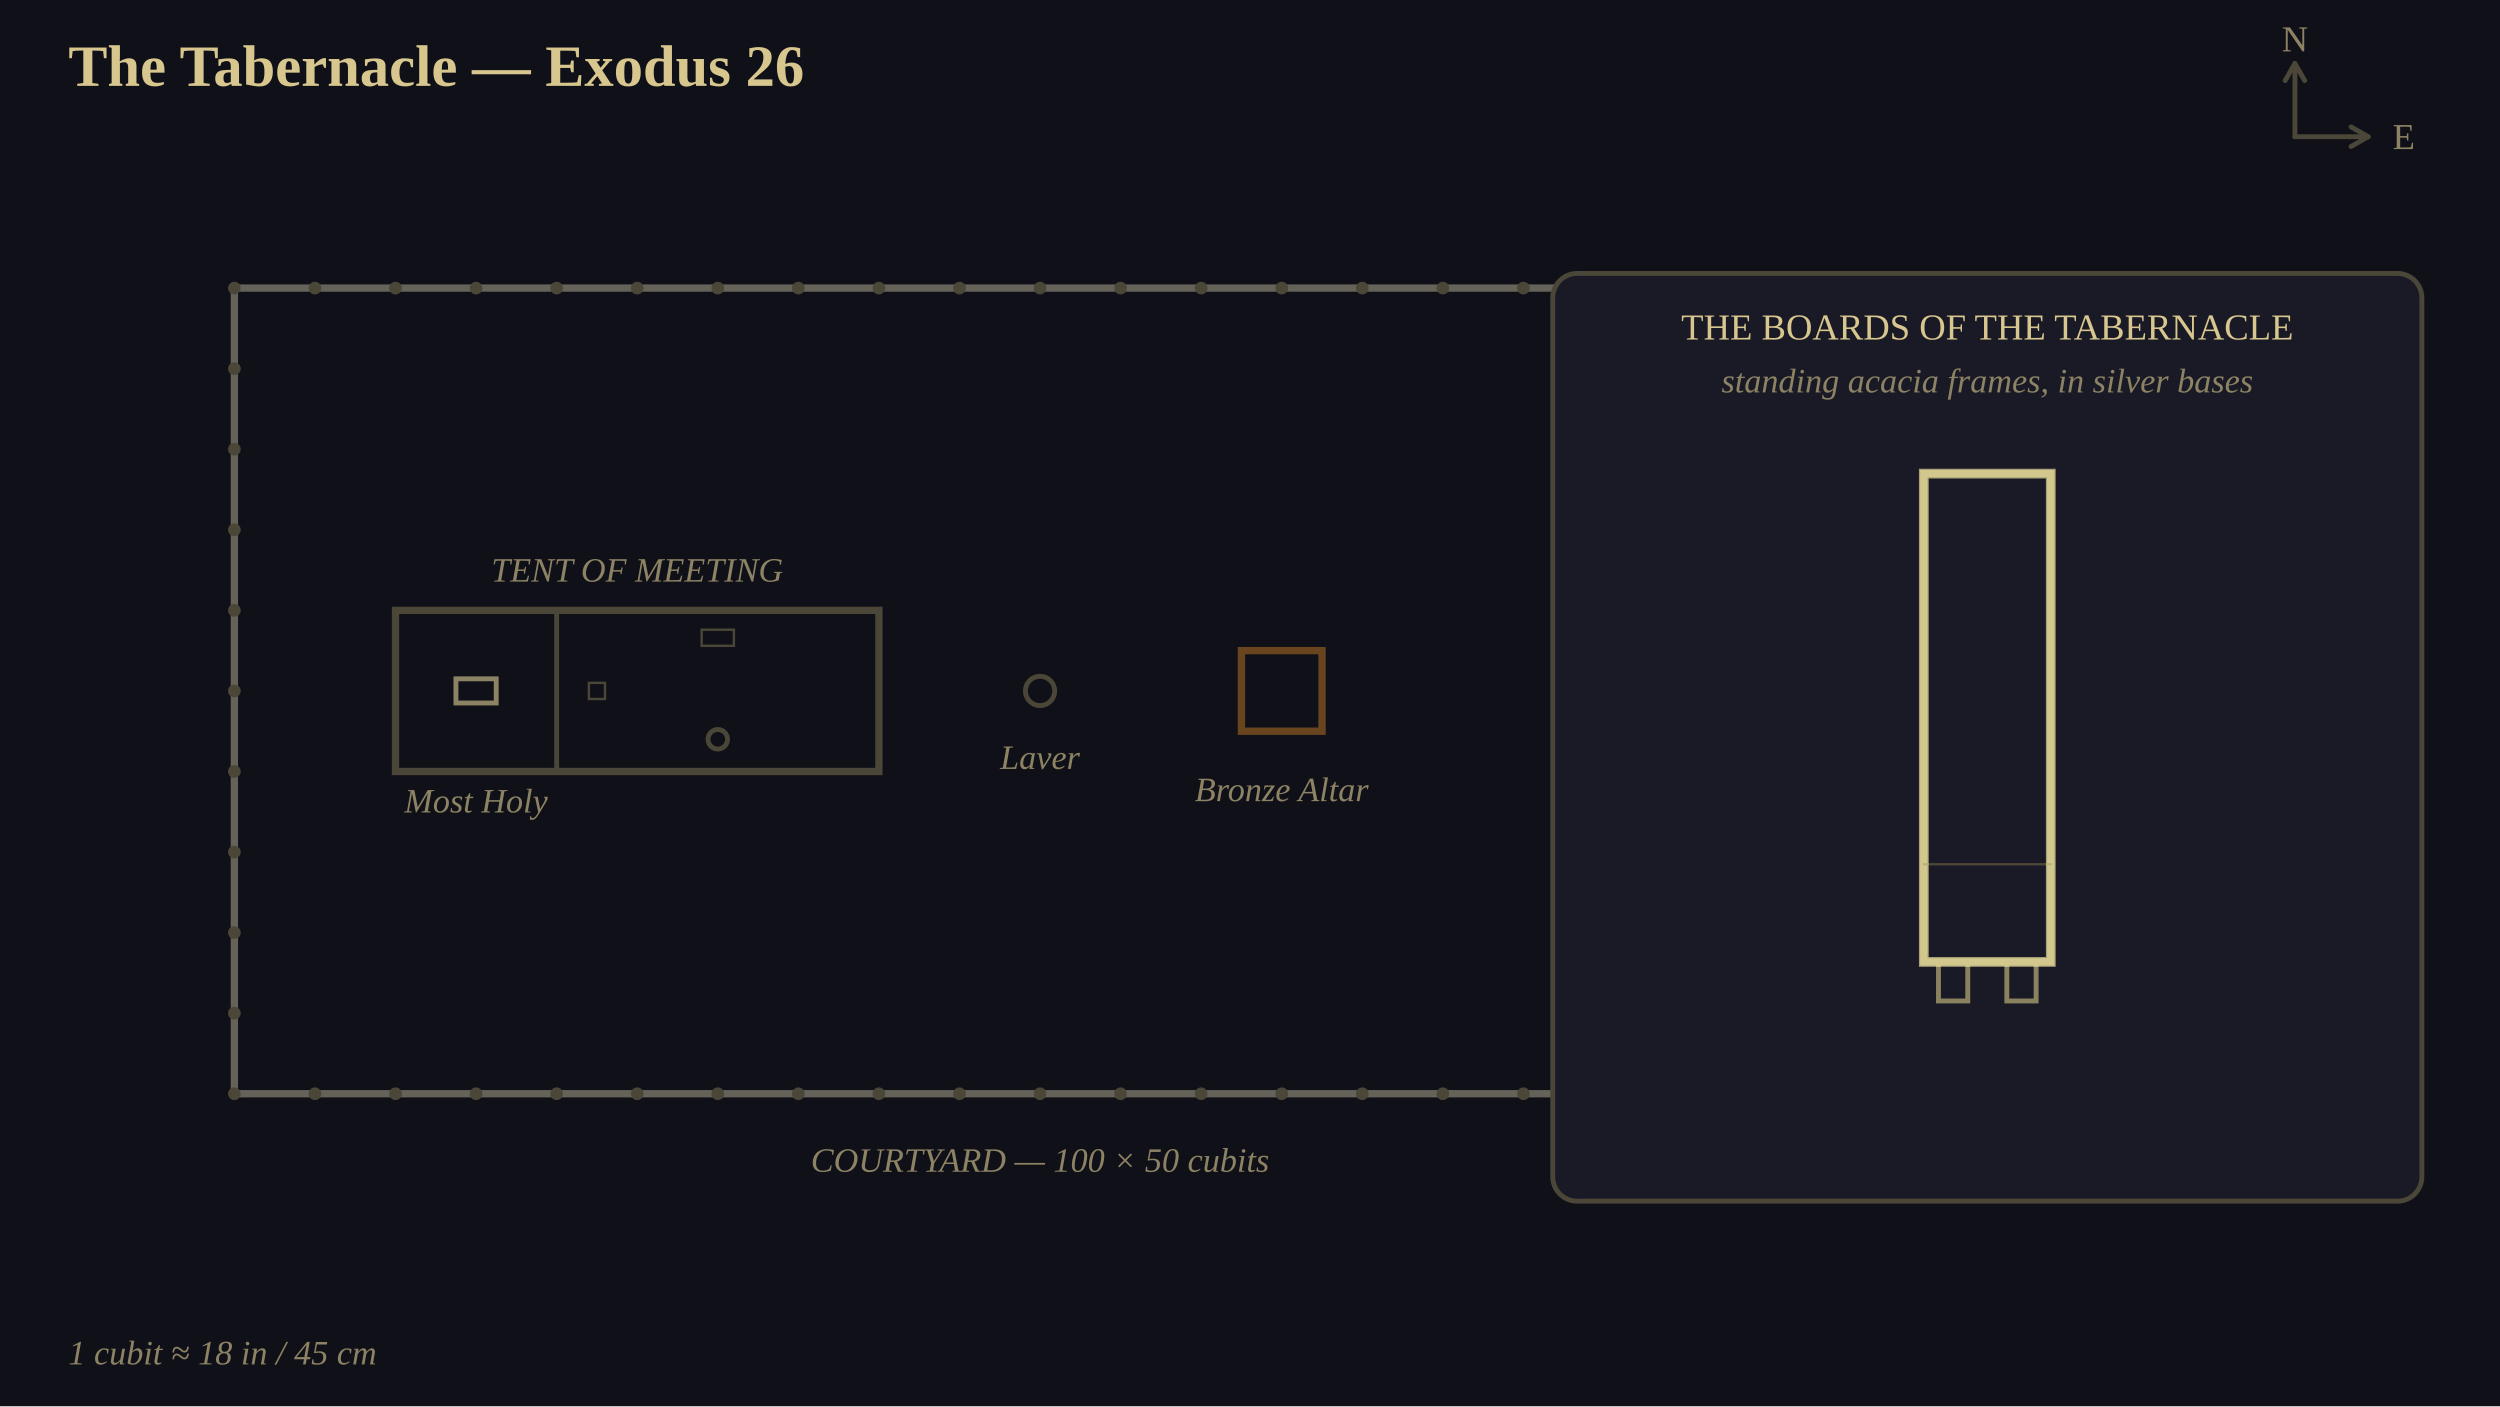
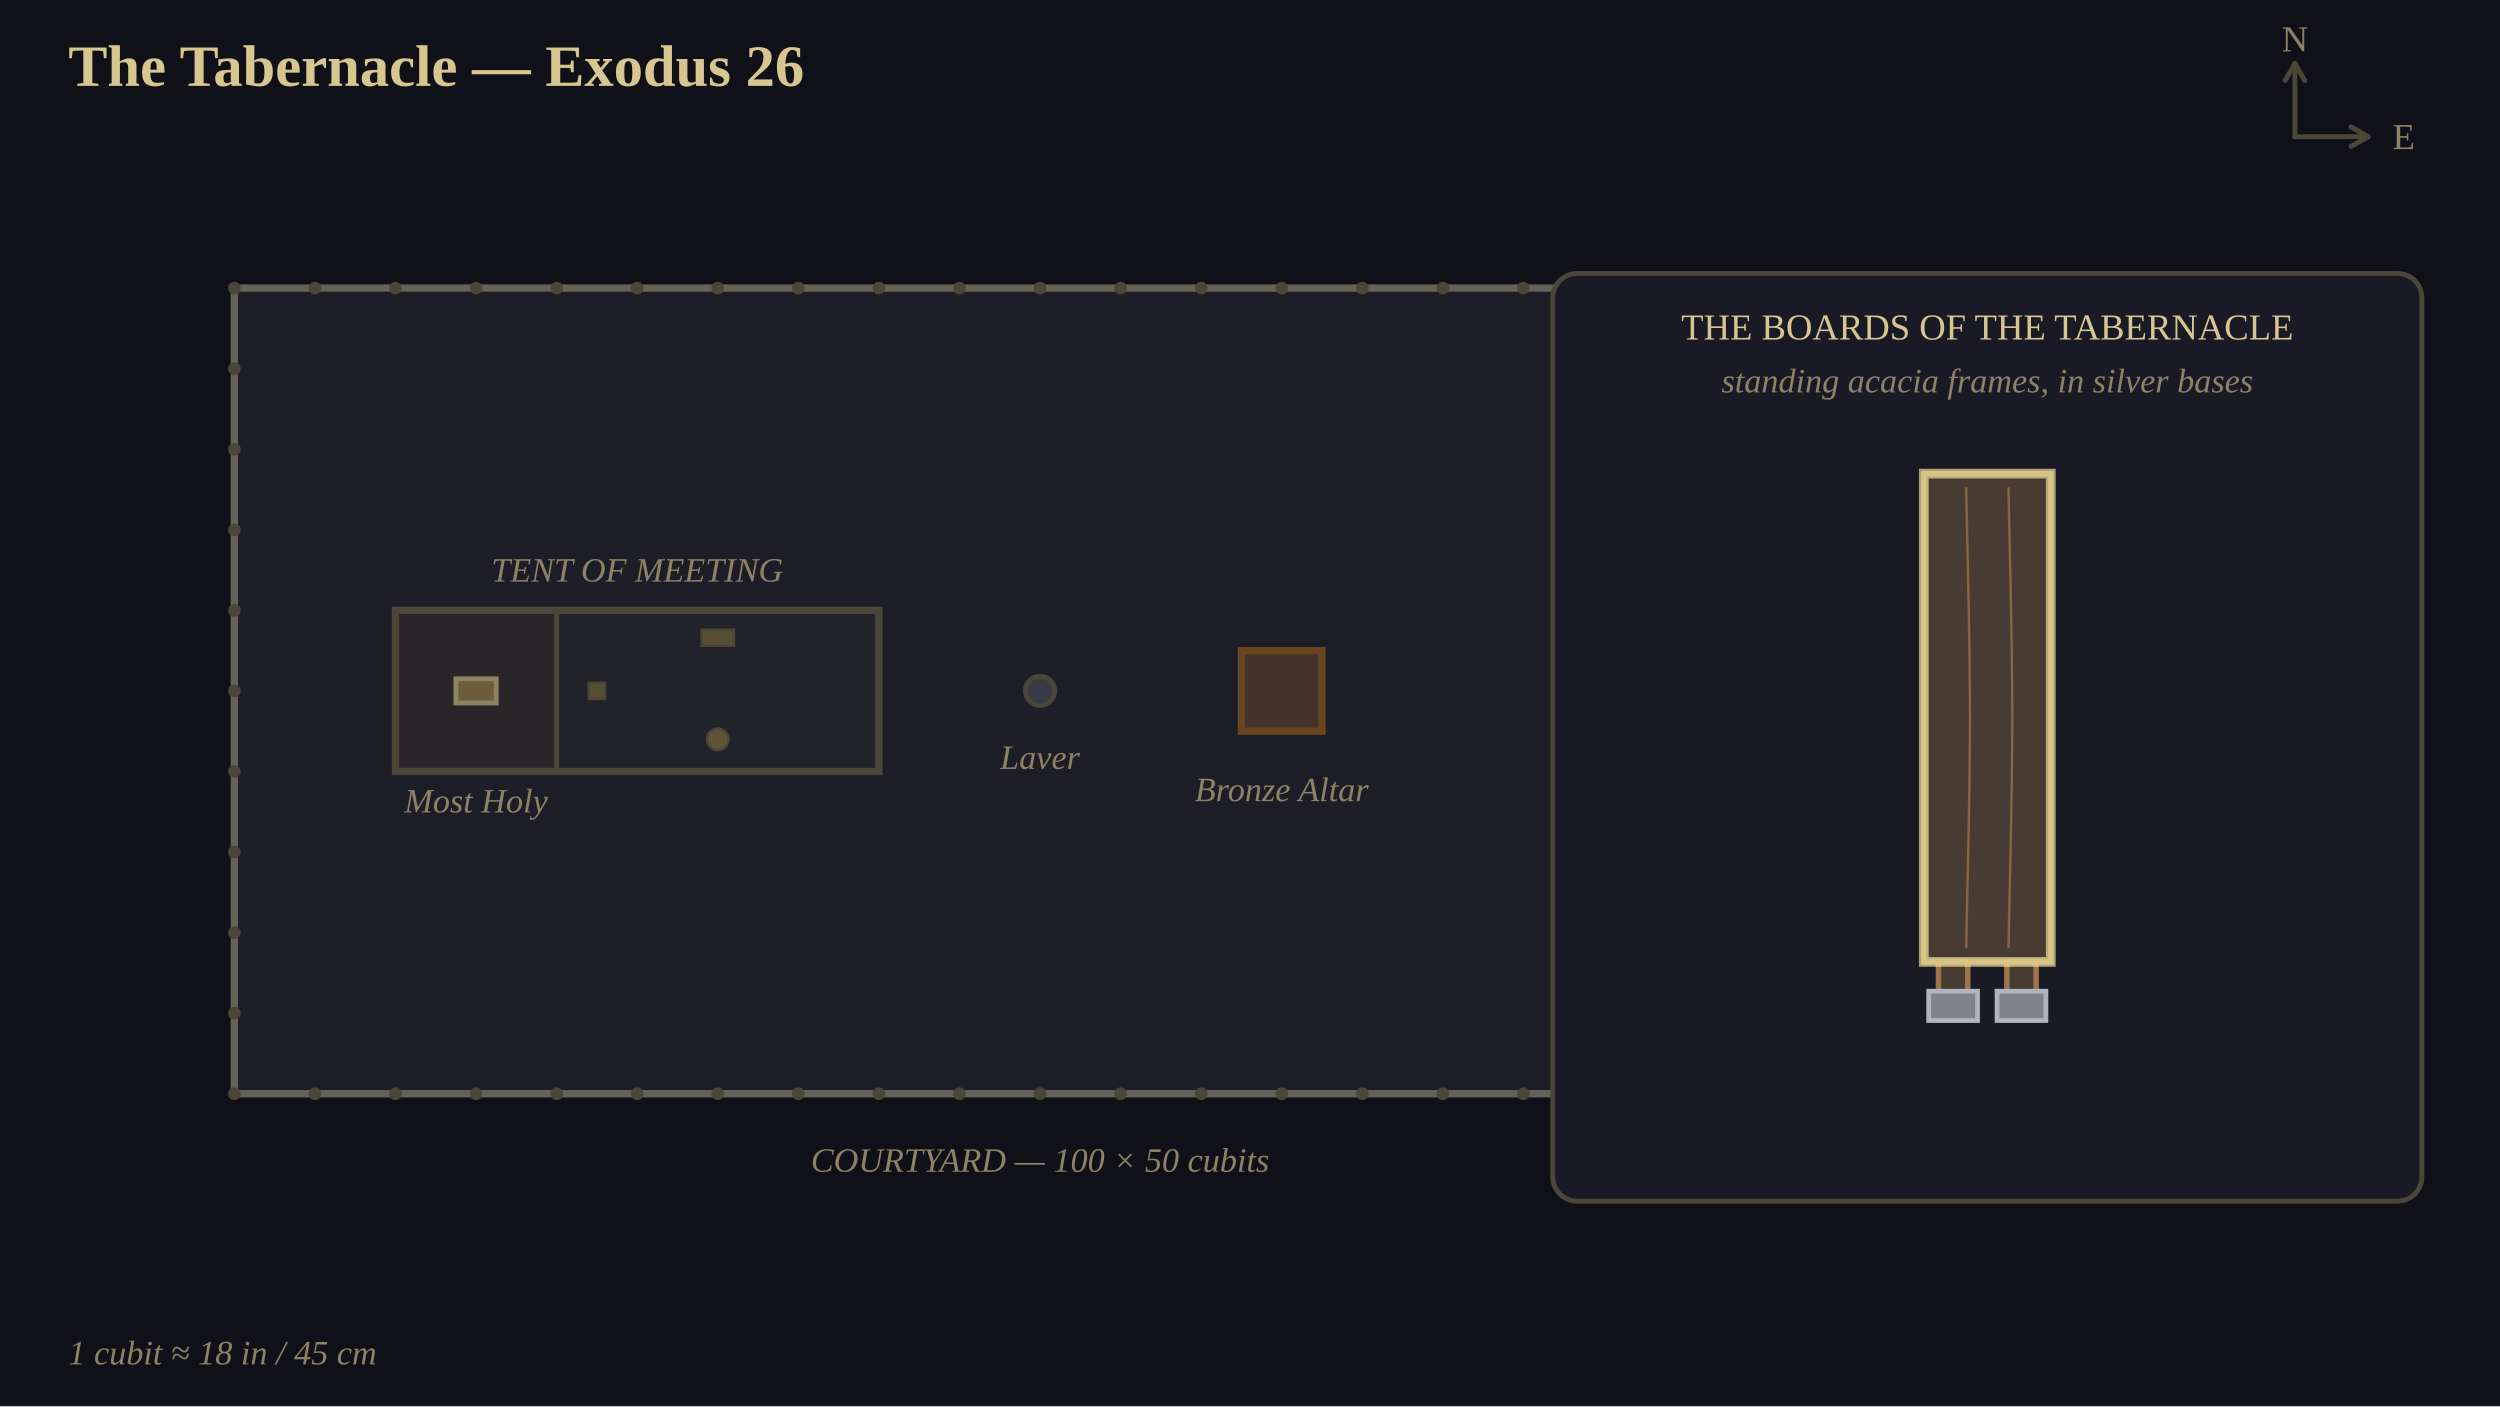
<svg xmlns="http://www.w3.org/2000/svg" viewBox="0 0 1024 576" width="1024" height="576" font-family="Georgia, 'Times New Roman', serif">
  <rect x="0" y="0" width="1024" height="576" fill="rgb(16,16,24)" />
+   <rect x="96" y="118" width="660" height="330" fill="rgb(29,29,39)" />
+   <rect x="162" y="250" width="198" height="66" fill="rgb(34,34,42)" />
+   <rect x="162" y="250" width="66" height="66" fill="rgb(40,38,41)" />
  <polyline points="96,118 756,118" stroke-linejoin="round" stroke-linecap="round" fill="none" stroke="rgb(100,98,89)" stroke-width="3" />
  <polyline points="96,448 756,448" stroke-linejoin="round" stroke-linecap="round" fill="none" stroke="rgb(100,98,89)" stroke-width="3" />
  <polyline points="96,118 96,448" stroke-linejoin="round" stroke-linecap="round" fill="none" stroke="rgb(100,98,89)" stroke-width="3" />
  <polyline points="756,118 756,217" stroke-linejoin="round" stroke-linecap="round" fill="none" stroke="rgb(100,98,89)" stroke-width="3" />
  <polyline points="756,349 756,448" stroke-linejoin="round" stroke-linecap="round" fill="none" stroke="rgb(100,98,89)" stroke-width="3" />
  <polyline points="756,217 756,250" stroke-linejoin="round" stroke-linecap="round" fill="none" stroke="rgb(61,67,108)" stroke-width="5" />
  <polyline points="756,250 756,283" stroke-linejoin="round" stroke-linecap="round" fill="none" stroke="rgb(77,47,88)" stroke-width="5" />
  <polyline points="756,283 756,316" stroke-linejoin="round" stroke-linecap="round" fill="none" stroke="rgb(100,42,42)" stroke-width="5" />
  <polyline points="756,316 756,349" stroke-linejoin="round" stroke-linecap="round" fill="none" stroke="rgb(100,98,89)" stroke-width="5" />
  <ellipse cx="96" cy="118" rx="2.6" ry="2.6" fill="rgb(74,70,56)" />
  <ellipse cx="129" cy="118" rx="2.6" ry="2.6" fill="rgb(74,70,56)" />
  <ellipse cx="162" cy="118" rx="2.6" ry="2.6" fill="rgb(74,70,56)" />
  <ellipse cx="195" cy="118" rx="2.6" ry="2.6" fill="rgb(74,70,56)" />
  <ellipse cx="228" cy="118" rx="2.6" ry="2.6" fill="rgb(74,70,56)" />
  <ellipse cx="261" cy="118" rx="2.6" ry="2.6" fill="rgb(74,70,56)" />
  <ellipse cx="294" cy="118" rx="2.6" ry="2.6" fill="rgb(74,70,56)" />
  <ellipse cx="327" cy="118" rx="2.6" ry="2.6" fill="rgb(74,70,56)" />
  <ellipse cx="360" cy="118" rx="2.6" ry="2.6" fill="rgb(74,70,56)" />
  <ellipse cx="393" cy="118" rx="2.6" ry="2.6" fill="rgb(74,70,56)" />
  <ellipse cx="426" cy="118" rx="2.6" ry="2.6" fill="rgb(74,70,56)" />
  <ellipse cx="459" cy="118" rx="2.6" ry="2.6" fill="rgb(74,70,56)" />
  <ellipse cx="492" cy="118" rx="2.6" ry="2.6" fill="rgb(74,70,56)" />
  <ellipse cx="525" cy="118" rx="2.6" ry="2.6" fill="rgb(74,70,56)" />
  <ellipse cx="558" cy="118" rx="2.6" ry="2.6" fill="rgb(74,70,56)" />
  <ellipse cx="591" cy="118" rx="2.6" ry="2.6" fill="rgb(74,70,56)" />
  <ellipse cx="624" cy="118" rx="2.6" ry="2.6" fill="rgb(74,70,56)" />
  <ellipse cx="657" cy="118" rx="2.6" ry="2.6" fill="rgb(74,70,56)" />
  <ellipse cx="690" cy="118" rx="2.6" ry="2.6" fill="rgb(74,70,56)" />
  <ellipse cx="723" cy="118" rx="2.6" ry="2.6" fill="rgb(74,70,56)" />
  <ellipse cx="756" cy="118" rx="2.6" ry="2.6" fill="rgb(74,70,56)" />
  <ellipse cx="96" cy="448" rx="2.6" ry="2.6" fill="rgb(74,70,56)" />
  <ellipse cx="129" cy="448" rx="2.6" ry="2.6" fill="rgb(74,70,56)" />
  <ellipse cx="162" cy="448" rx="2.6" ry="2.6" fill="rgb(74,70,56)" />
  <ellipse cx="195" cy="448" rx="2.6" ry="2.6" fill="rgb(74,70,56)" />
  <ellipse cx="228" cy="448" rx="2.6" ry="2.6" fill="rgb(74,70,56)" />
  <ellipse cx="261" cy="448" rx="2.6" ry="2.6" fill="rgb(74,70,56)" />
  <ellipse cx="294" cy="448" rx="2.6" ry="2.6" fill="rgb(74,70,56)" />
  <ellipse cx="327" cy="448" rx="2.6" ry="2.6" fill="rgb(74,70,56)" />
  <ellipse cx="360" cy="448" rx="2.6" ry="2.6" fill="rgb(74,70,56)" />
  <ellipse cx="393" cy="448" rx="2.6" ry="2.6" fill="rgb(74,70,56)" />
  <ellipse cx="426" cy="448" rx="2.6" ry="2.6" fill="rgb(74,70,56)" />
  <ellipse cx="459" cy="448" rx="2.6" ry="2.6" fill="rgb(74,70,56)" />
  <ellipse cx="492" cy="448" rx="2.6" ry="2.6" fill="rgb(74,70,56)" />
  <ellipse cx="525" cy="448" rx="2.6" ry="2.6" fill="rgb(74,70,56)" />
  <ellipse cx="558" cy="448" rx="2.6" ry="2.6" fill="rgb(74,70,56)" />
  <ellipse cx="591" cy="448" rx="2.6" ry="2.6" fill="rgb(74,70,56)" />
  <ellipse cx="624" cy="448" rx="2.6" ry="2.6" fill="rgb(74,70,56)" />
  <ellipse cx="657" cy="448" rx="2.6" ry="2.6" fill="rgb(74,70,56)" />
  <ellipse cx="690" cy="448" rx="2.6" ry="2.6" fill="rgb(74,70,56)" />
  <ellipse cx="723" cy="448" rx="2.6" ry="2.6" fill="rgb(74,70,56)" />
  <ellipse cx="756" cy="448" rx="2.6" ry="2.6" fill="rgb(74,70,56)" />
  <ellipse cx="96" cy="151" rx="2.6" ry="2.6" fill="rgb(74,70,56)" />
  <ellipse cx="96" cy="184" rx="2.6" ry="2.6" fill="rgb(74,70,56)" />
  <ellipse cx="96" cy="217" rx="2.6" ry="2.6" fill="rgb(74,70,56)" />
  <ellipse cx="96" cy="250" rx="2.6" ry="2.6" fill="rgb(74,70,56)" />
  <ellipse cx="96" cy="283" rx="2.6" ry="2.6" fill="rgb(74,70,56)" />
  <ellipse cx="96" cy="316" rx="2.6" ry="2.6" fill="rgb(74,70,56)" />
  <ellipse cx="96" cy="349" rx="2.6" ry="2.6" fill="rgb(74,70,56)" />
  <ellipse cx="96" cy="382" rx="2.6" ry="2.6" fill="rgb(74,70,56)" />
  <ellipse cx="96" cy="415" rx="2.6" ry="2.6" fill="rgb(74,70,56)" />
  <ellipse cx="756" cy="151" rx="2.6" ry="2.6" fill="rgb(74,70,56)" />
  <ellipse cx="756" cy="184" rx="2.6" ry="2.6" fill="rgb(74,70,56)" />
  <ellipse cx="756" cy="217" rx="2.6" ry="2.6" fill="rgb(74,70,56)" />
  <ellipse cx="756" cy="250" rx="2.6" ry="2.6" fill="rgb(74,70,56)" />
  <ellipse cx="756" cy="294.02" rx="2.6" ry="2.6" fill="rgb(74,70,56)" />
  <ellipse cx="756" cy="337.98" rx="2.6" ry="2.6" fill="rgb(74,70,56)" />
  <ellipse cx="756" cy="349" rx="2.6" ry="2.6" fill="rgb(74,70,56)" />
  <ellipse cx="756" cy="382" rx="2.6" ry="2.6" fill="rgb(74,70,56)" />
  <ellipse cx="756" cy="415" rx="2.6" ry="2.6" fill="rgb(74,70,56)" />
  <rect x="162" y="250" width="198" height="66" fill="none" stroke="rgb(74,70,56)" stroke-width="3" />
  <polyline points="228,250 228,316" stroke-linejoin="round" stroke-linecap="round" fill="none" stroke="rgb(74,70,56)" stroke-width="2" />
-   <rect x="186.75" y="278.05" width="16.5" height="9.9" fill="none" stroke="rgb(140,130,100)" stroke-width="2" />
-   <rect x="241.2" y="279.7" width="6.6" height="6.6" fill="none" stroke="rgb(74,70,56)" stroke-width="1" />
-   <rect x="287.4" y="257.92" width="13.2" height="6.6" fill="none" stroke="rgb(74,70,56)" stroke-width="1" />
-   <ellipse cx="294" cy="302.8" rx="4" ry="4" fill="none" stroke="rgb(74,70,56)" stroke-width="2" />
-   <ellipse cx="426" cy="283" rx="6" ry="6" fill="none" stroke="rgb(74,70,56)" stroke-width="2" />
-   <rect x="508.5" y="266.5" width="33" height="33" fill="none" stroke="rgb(104,69,31)" stroke-width="3" />
+   <rect x="186.75" y="278.05" width="16.5" height="9.9" fill="rgb(108,92,58)" stroke="rgb(140,130,100)" stroke-width="2" />
+   <rect x="241.2" y="279.7" width="6.6" height="6.6" fill="rgb(88,77,53)" stroke="rgb(74,70,56)" stroke-width="1" />
+   <rect x="287.4" y="257.92" width="13.2" height="6.6" fill="rgb(88,77,53)" stroke="rgb(74,70,56)" stroke-width="1" />
+   <ellipse cx="294" cy="302.8" rx="4.4" ry="4.4" fill="rgb(96,83,55)" stroke="rgb(74,70,56)" stroke-width="1" />
+   <ellipse cx="426" cy="283" rx="6" ry="6" fill="rgb(57,58,69)" stroke="rgb(74,70,56)" stroke-width="2" />
+   <rect x="508.5" y="266.5" width="33" height="33" fill="rgb(67,51,43)" stroke="rgb(104,69,31)" stroke-width="3" />
  <text x="261" y="233.5" font-size="14" text-anchor="middle" dominant-baseline="central" fill="rgb(140,130,100)" font-family="Georgia, 'Times New Roman', serif" font-style="italic">TENT OF MEETING</text>
  <text x="195" y="323.92" font-size="14" text-anchor="middle" dominant-baseline="text-before-edge" fill="rgb(140,130,100)" font-family="Georgia, 'Times New Roman', serif" font-style="italic">Most Holy</text>
  <text x="525" y="319.3" font-size="14" text-anchor="middle" dominant-baseline="text-before-edge" fill="rgb(140,130,100)" font-family="Georgia, 'Times New Roman', serif" font-style="italic">Bronze Altar</text>
  <text x="426" y="306.1" font-size="14" text-anchor="middle" dominant-baseline="text-before-edge" fill="rgb(140,130,100)" font-family="Georgia, 'Times New Roman', serif" font-style="italic">Laver</text>
  <text x="782.4" y="283" font-size="14" text-anchor="start" dominant-baseline="central" fill="rgb(140,130,100)" font-family="Georgia, 'Times New Roman', serif" font-style="italic">GATE</text>
  <text x="426" y="471.1" font-size="14" text-anchor="middle" dominant-baseline="text-before-edge" fill="rgb(140,130,100)" font-family="Georgia, 'Times New Roman', serif" font-style="italic">COURTYARD  —  100 × 50 cubits</text>
  <polyline points="940,56 940,26" stroke-linejoin="round" stroke-linecap="round" fill="none" stroke="rgb(74,70,56)" stroke-width="2" />
  <polyline points="936,33 940,26 944,33" stroke-linejoin="round" stroke-linecap="round" fill="none" stroke="rgb(74,70,56)" stroke-width="2" />
  <polyline points="940,56 970,56" stroke-linejoin="round" stroke-linecap="round" fill="none" stroke="rgb(74,70,56)" stroke-width="2" />
  <polyline points="963,52 970,56 963,60" stroke-linejoin="round" stroke-linecap="round" fill="none" stroke="rgb(74,70,56)" stroke-width="2" />
  <text x="940" y="16" font-size="15" text-anchor="middle" dominant-baseline="central" fill="rgb(140,130,100)" font-family="Georgia, 'Times New Roman', serif">N</text>
  <text x="980" y="56" font-size="15" text-anchor="start" dominant-baseline="central" fill="rgb(140,130,100)" font-family="Georgia, 'Times New Roman', serif">E</text>
  <text x="28" y="20" font-size="24" text-anchor="start" dominant-baseline="text-before-edge" fill="rgb(216,198,143)" font-family="Georgia, 'Times New Roman', serif" font-weight="bold">The Tabernacle — Exodus 26</text>
  <text x="28" y="550" font-size="14" text-anchor="start" dominant-baseline="text-before-edge" fill="rgb(140,130,100)" font-family="Georgia, 'Times New Roman', serif" font-style="italic">1 cubit ≈ 18 in / 45 cm</text>
  <rect x="636" y="112" width="356" height="380" rx="10" fill="rgb(26,26,38)" stroke="rgb(74,70,56)" stroke-width="2" />
  <text x="814" y="134" font-size="15" text-anchor="middle" dominant-baseline="central" fill="rgb(216,198,143)" font-family="Georgia, 'Times New Roman', serif">THE BOARDS OF THE TABERNACLE</text>
  <text x="814" y="156" font-size="14" text-anchor="middle" dominant-baseline="central" fill="rgb(140,130,100)" font-family="Georgia, 'Times New Roman', serif" font-style="italic">standing acacia frames, in silver bases</text>
-   <rect x="788" y="194" width="52" height="200" fill="none" stroke="rgb(138,129,95)" stroke-width="3" />
-   <polyline points="788,354 840,354" stroke-linejoin="round" stroke-linecap="round" fill="none" stroke="rgb(74,70,56)" stroke-width="1" />
-   <rect x="794" y="394" width="12" height="16" fill="none" stroke="rgb(138,129,95)" stroke-width="2" />
-   <rect x="822" y="394" width="12" height="16" fill="none" stroke="rgb(138,129,95)" stroke-width="2" />
+   <polygon points="788,194 840,194 840,394 788,394" fill="rgb(72,59,50)" stroke="rgb(156,118,74)" stroke-width="2.25" />
+   <polyline points="805.33,200 805.7,216.89 806.23,241.12 806.72,268.3 806.93,294 806.72,319.7 806.23,346.88 805.7,371.11 805.33,388" stroke-linejoin="round" stroke-linecap="round" fill="none" stroke="rgb(156,118,74)" stroke-width="1" stroke-opacity="0.718" />
+   <polyline points="822.67,200 823.03,216.89 823.57,241.12 824.05,268.3 824.27,294 824.05,319.7 823.57,346.88 823.03,371.11 822.67,388" stroke-linejoin="round" stroke-linecap="round" fill="none" stroke="rgb(156,118,74)" stroke-width="1" stroke-opacity="0.718" />
+   <polygon points="794,394 806,394 806,410 794,410" fill="rgb(72,59,50)" stroke="rgb(156,118,74)" stroke-width="2.25" />
+   <polygon points="822,394 834,394 834,410 822,410" fill="rgb(72,59,50)" stroke="rgb(156,118,74)" stroke-width="2.25" />
+   <polygon points="790,406 810,406 810,418 790,418" fill="rgb(128,130,141)" stroke="rgb(176,180,190)" stroke-width="1.95" />
+   <polygon points="818,406 838,406 838,418 818,418" fill="rgb(128,130,141)" stroke="rgb(176,180,190)" stroke-width="1.95" />
  <g opacity="0.62">
    <rect x="788" y="194" width="52" height="200" fill="none" stroke="rgb(255,244,170)" stroke-width="4" />
  </g>
</svg>
